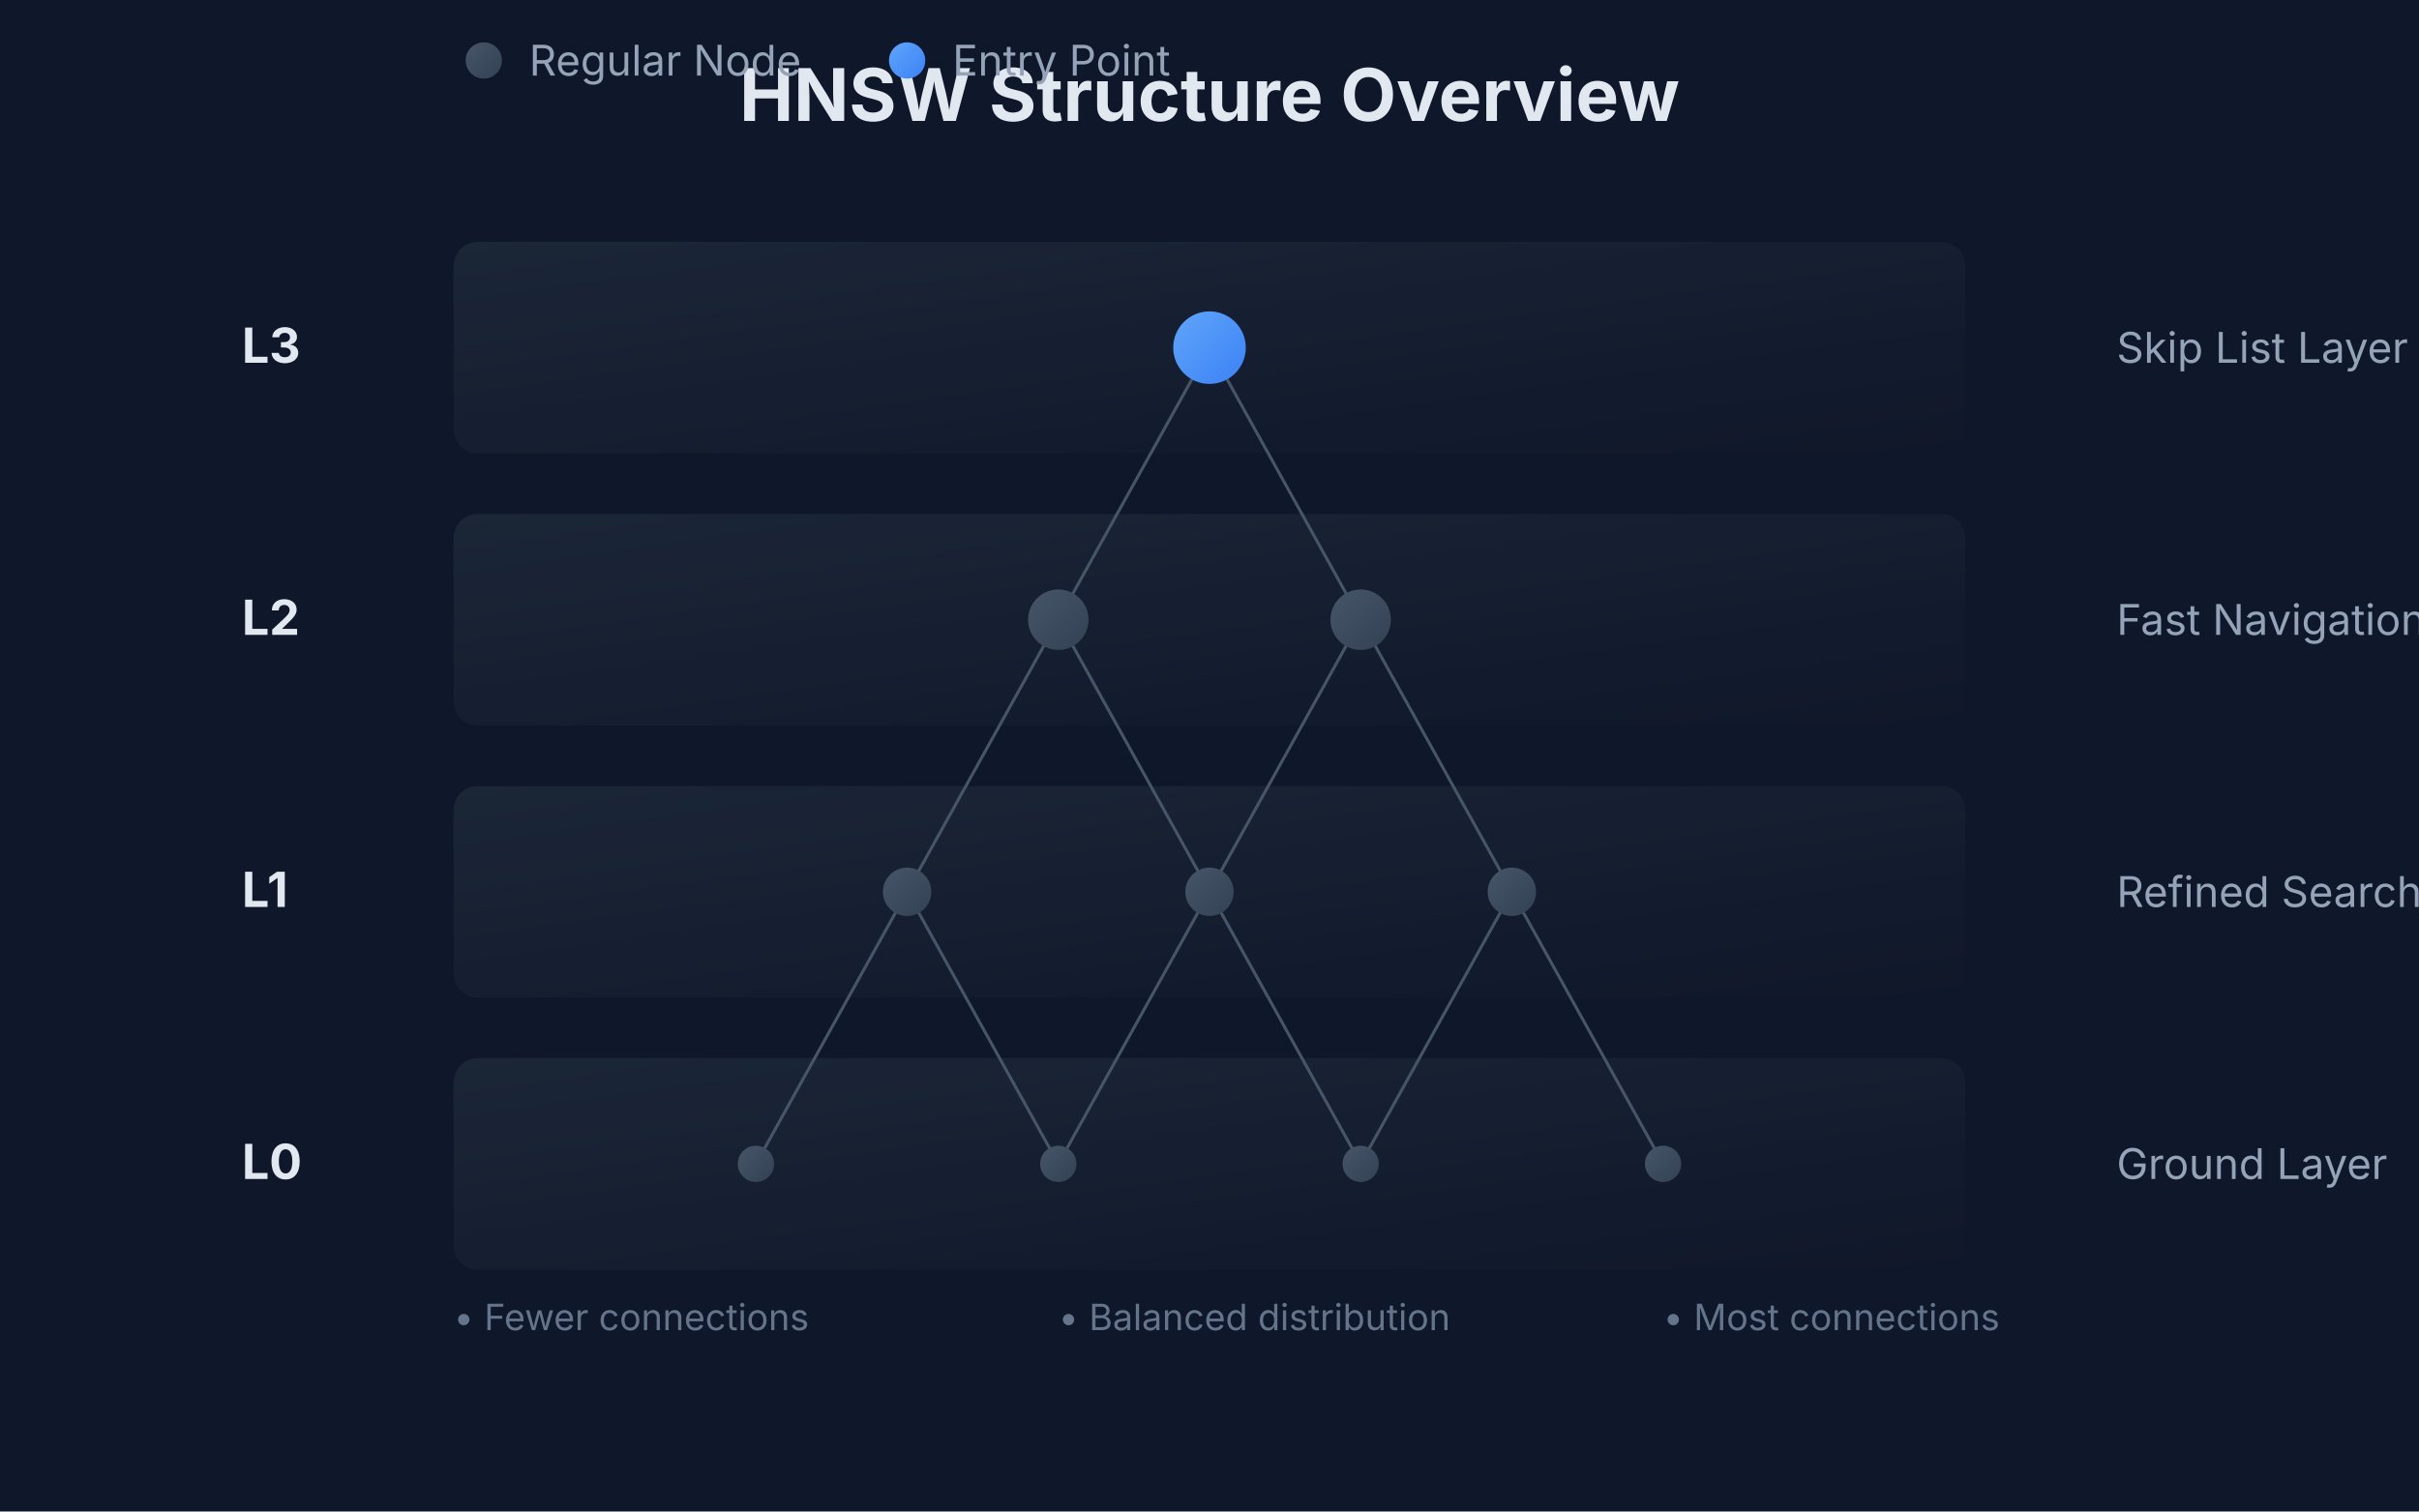
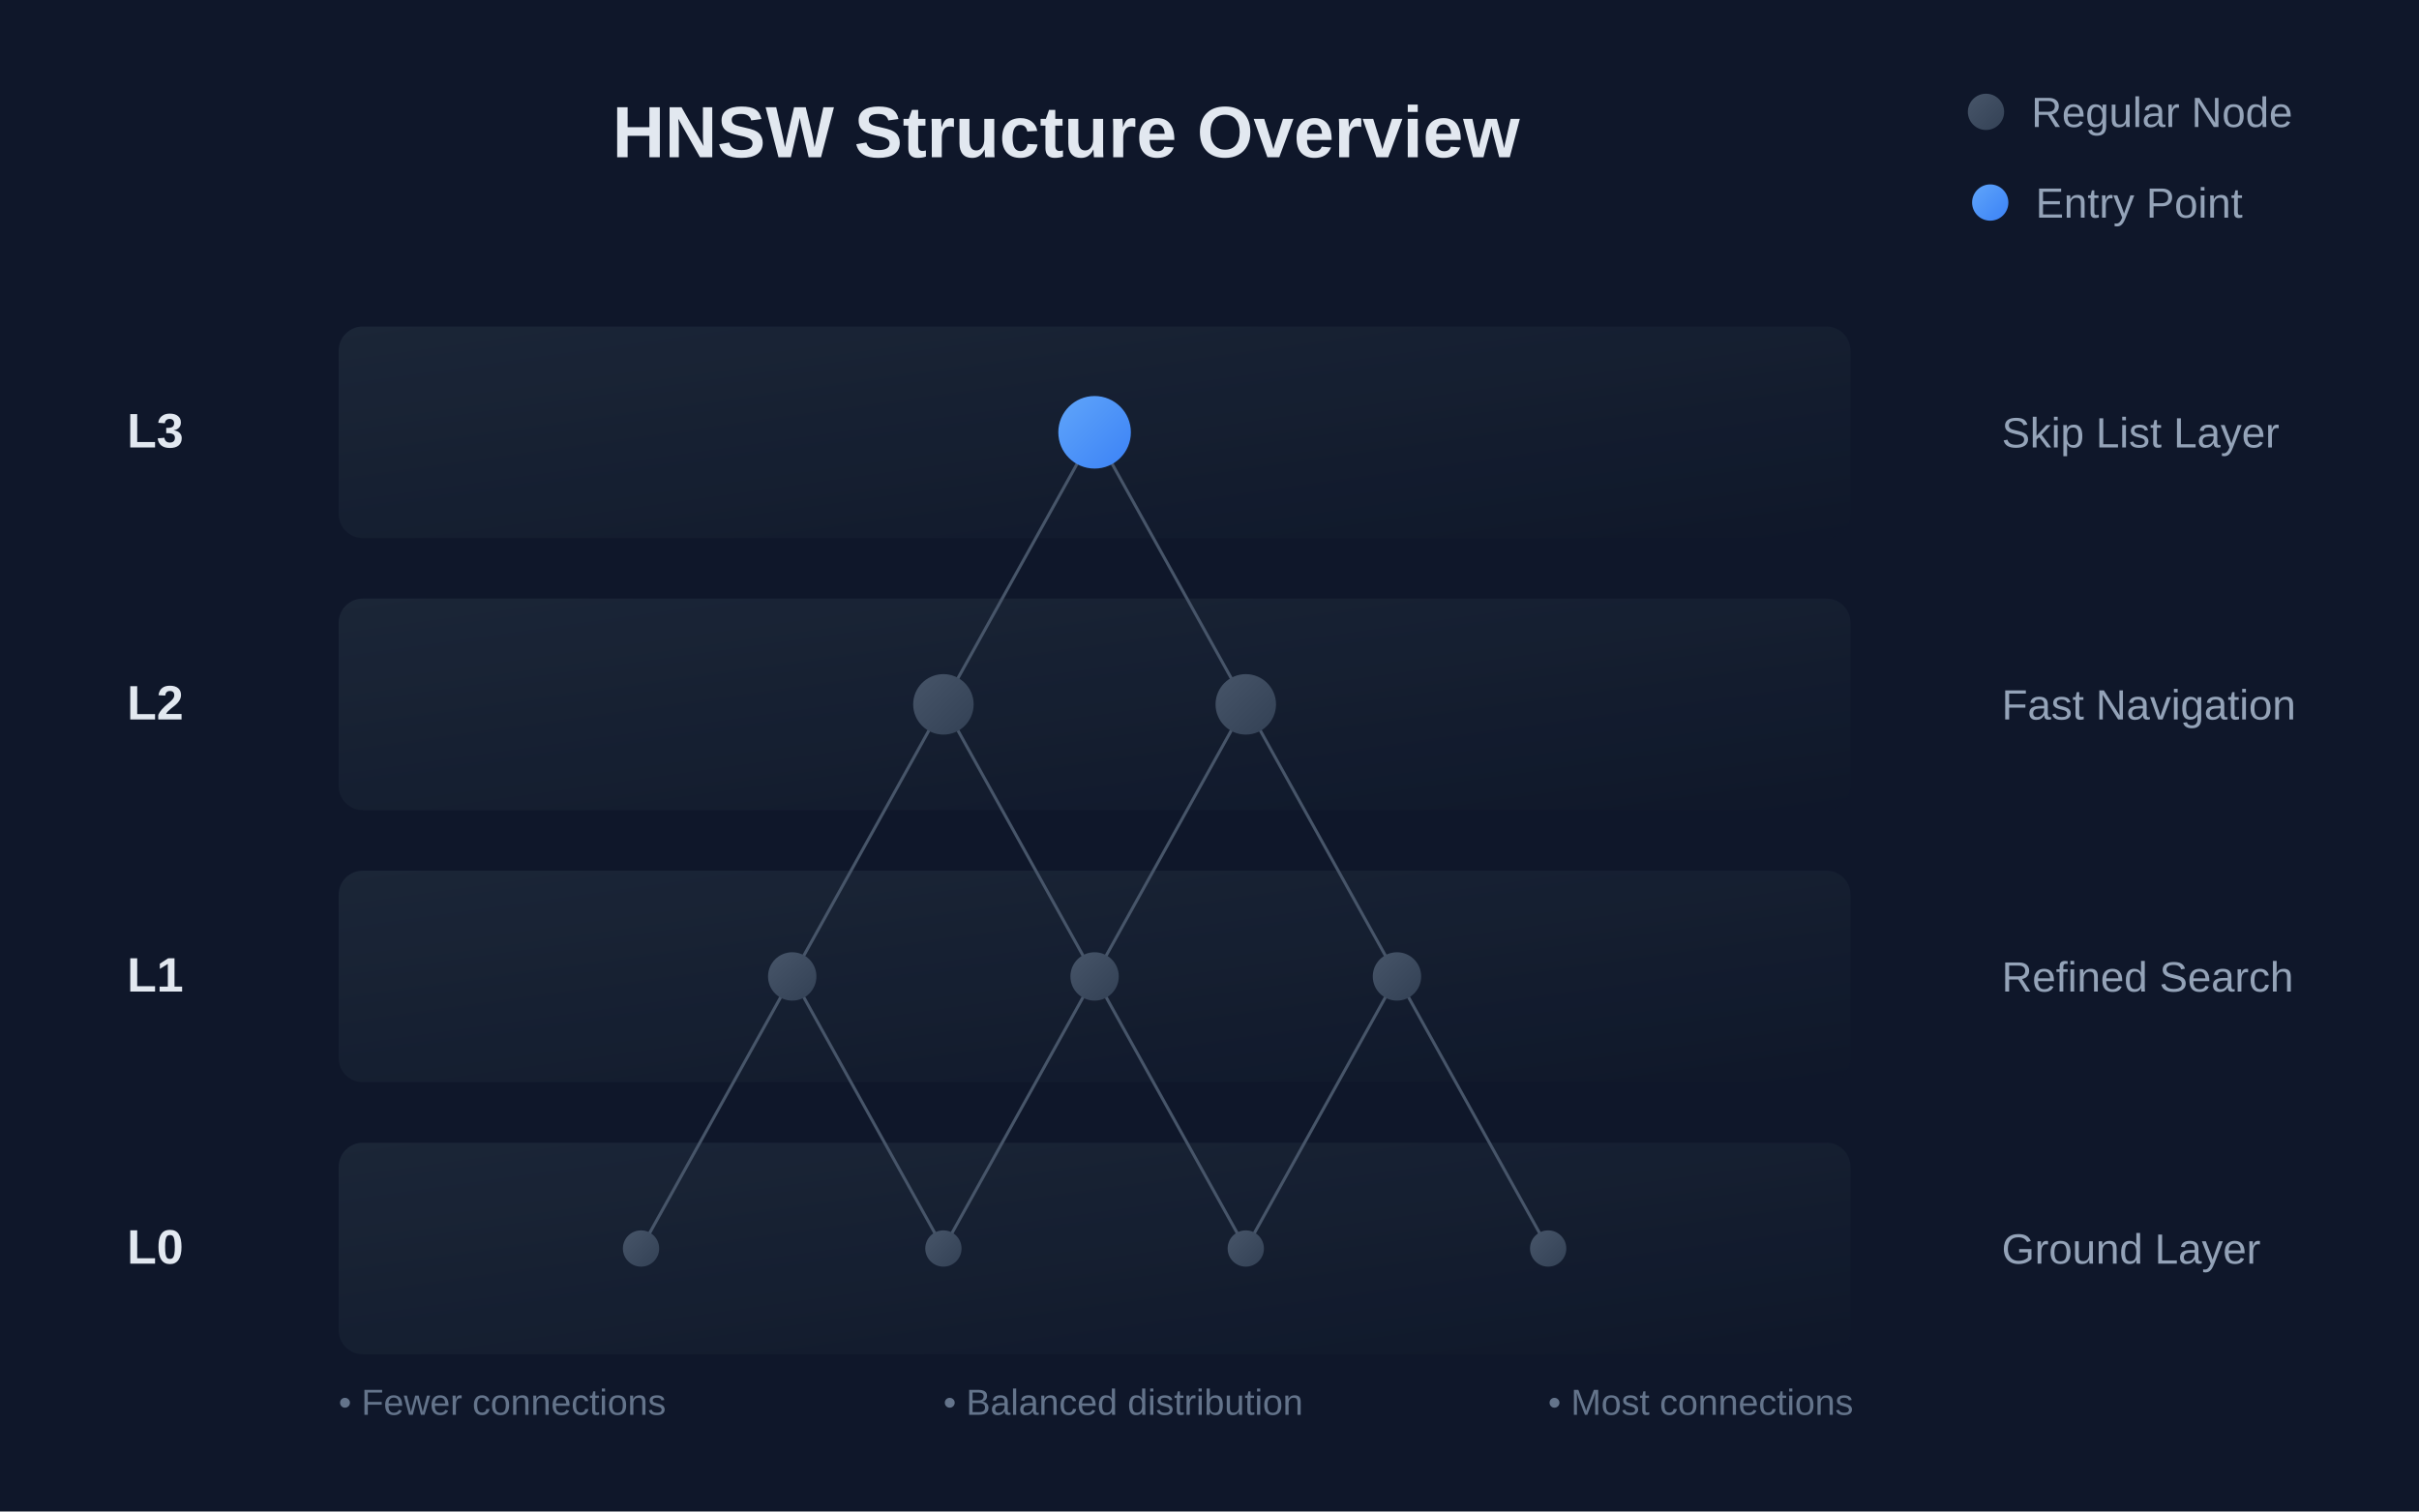
- <svg xmlns="http://www.w3.org/2000/svg" viewBox="0 0 800 500">
-   <rect width="800" height="500" fill="#0F172A" />
+ <svg xmlns="http://www.w3.org/2000/svg" id="Layer_1" version="1.1" viewBox="0 0 800 500">
  <defs>
-     <linearGradient id="nodeGradient" x1="0%" y1="0%" x2="100%" y2="100%">
-       <stop offset="0%" style="stop-color:#475569" />
-       <stop offset="100%" style="stop-color:#334155" />
-     </linearGradient>
-     <linearGradient id="activeNodeGradient" x1="0%" y1="0%" x2="100%" y2="100%">
-       <stop offset="0%" style="stop-color:#60A5FA" />
-       <stop offset="100%" style="stop-color:#3B82F6" />
-     </linearGradient>
-     <linearGradient id="layerGradient" x1="0%" y1="0%" x2="100%" y2="100%">
-       <stop offset="0%" style="stop-color:#1E293B" />
-       <stop offset="100%" style="stop-color:#0F172A" />
+     <style>
+       .st0 {
+         fill: url(#linear-gradient9);
+       }
+ 
+       .st1 {
+         fill: url(#linear-gradient6);
+       }
+ 
+       .st2 {
+         fill: url(#linear-gradient8);
+       }
+ 
+       .st3 {
+         fill: url(#linear-gradient7);
+       }
+ 
+       .st4 {
+         fill: url(#linear-gradient5);
+       }
+ 
+       .st5 {
+         fill: url(#linear-gradient4);
+       }
+ 
+       .st6 {
+         fill: url(#linear-gradient13);
+       }
+ 
+       .st7 {
+         fill: url(#linear-gradient12);
+       }
+ 
+       .st8 {
+         fill: url(#linear-gradient15);
+       }
+ 
+       .st9 {
+         fill: url(#linear-gradient11);
+       }
+ 
+       .st10 {
+         fill: url(#linear-gradient10);
+       }
+ 
+       .st11 {
+         fill: url(#linear-gradient14);
+       }
+ 
+       .st12 {
+         fill: #0f172a;
+       }
+ 
+       .st13 {
+         fill: #94a3b8;
+         font-size: 14px;
+       }
+ 
+       .st13, .st14, .st15, .st16, .st17, .st18, .st19, .st20 {
+         isolation: isolate;
+       }
+ 
+       .st13, .st16 {
+         font-family: ArialMT, Arial;
+       }
+ 
+       .st21 {
+         stroke: #475569;
+       }
+ 
+       .st14 {
+         font-size: 16px;
+       }
+ 
+       .st14, .st15 {
+         fill: #e2e8f0;
+         font-family: Arial-BoldMT, Arial;
+         font-weight: 700;
+       }
+ 
+       .st15 {
+         font-size: 24px;
+       }
+ 
+       .st16 {
+         fill: #64748b;
+         font-size: 12px;
+       }
+ 
+       .st17 {
+         fill: url(#linear-gradient);
+       }
+ 
+       .st17, .st18, .st19, .st20 {
+         opacity: .8;
+       }
+ 
+       .st18 {
+         fill: url(#linear-gradient3);
+       }
+ 
+       .st19 {
+         fill: url(#linear-gradient1);
+       }
+ 
+       .st20 {
+         fill: url(#linear-gradient2);
+       }
+     </style>
+     <linearGradient id="linear-gradient" x1="93.7" y1="644.5" x2="94.7" y2="643.5" gradientTransform="translate(-46756 45225) scale(500 -70)" gradientUnits="userSpaceOnUse">
+       <stop offset="0" stop-color="#1e293b" />
+       <stop offset="1" stop-color="#0f172a" />
+     </linearGradient>
+     <linearGradient id="linear-gradient1" x1="93.7" y1="644.5" x2="94.7" y2="643.5" gradientTransform="translate(-46756 45315) scale(500 -70)" gradientUnits="userSpaceOnUse">
+       <stop offset="0" stop-color="#1e293b" />
+       <stop offset="1" stop-color="#0f172a" />
+     </linearGradient>
+     <linearGradient id="linear-gradient2" x1="93.7" y1="644.5" x2="94.7" y2="643.5" gradientTransform="translate(-46756 45405) scale(500 -70)" gradientUnits="userSpaceOnUse">
+       <stop offset="0" stop-color="#1e293b" />
+       <stop offset="1" stop-color="#0f172a" />
+     </linearGradient>
+     <linearGradient id="linear-gradient3" x1="93.7" y1="644.5" x2="94.7" y2="643.5" gradientTransform="translate(-46756 45495) scale(500 -70)" gradientUnits="userSpaceOnUse">
+       <stop offset="0" stop-color="#1e293b" />
+       <stop offset="1" stop-color="#0f172a" />
+     </linearGradient>
+     <linearGradient id="linear-gradient4" x1="88.5" y1="639.8" x2="89.5" y2="638.8" gradientTransform="translate(-1774 15486) scale(24 -24)" gradientUnits="userSpaceOnUse">
+       <stop offset="0" stop-color="#60a5fa" />
+       <stop offset="1" stop-color="#3b82f6" />
+     </linearGradient>
+     <linearGradient id="linear-gradient5" x1="87.4" y1="638.4" x2="88.4" y2="637.4" gradientTransform="translate(-1446 12990) scale(20 -20)" gradientUnits="userSpaceOnUse">
+       <stop offset="0" stop-color="#475569" />
+       <stop offset="1" stop-color="#334155" />
+     </linearGradient>
+     <linearGradient id="linear-gradient6" x1="87.4" y1="638.4" x2="88.4" y2="637.4" gradientTransform="translate(-1346 12990) scale(20 -20)" gradientUnits="userSpaceOnUse">
+       <stop offset="0" stop-color="#475569" />
+       <stop offset="1" stop-color="#334155" />
+     </linearGradient>
+     <linearGradient id="linear-gradient7" x1="85.8" y1="636.2" x2="86.7" y2="635.2" gradientTransform="translate(-1118 10494) scale(16 -16)" gradientUnits="userSpaceOnUse">
+       <stop offset="0" stop-color="#475569" />
+       <stop offset="1" stop-color="#334155" />
+     </linearGradient>
+     <linearGradient id="linear-gradient8" x1="85.7" y1="636.2" x2="86.7" y2="635.2" gradientTransform="translate(-1018 10494) scale(16 -16)" gradientUnits="userSpaceOnUse">
+       <stop offset="0" stop-color="#475569" />
+       <stop offset="1" stop-color="#334155" />
+     </linearGradient>
+     <linearGradient id="linear-gradient9" x1="85.7" y1="636.2" x2="86.7" y2="635.2" gradientTransform="translate(-918 10494) scale(16 -16)" gradientUnits="userSpaceOnUse">
+       <stop offset="0" stop-color="#475569" />
+       <stop offset="1" stop-color="#334155" />
+     </linearGradient>
+     <linearGradient id="linear-gradient10" x1="83" y1="632.6" x2="84" y2="631.6" gradientTransform="translate(-790 7998) scale(12 -12)" gradientUnits="userSpaceOnUse">
+       <stop offset="0" stop-color="#475569" />
+       <stop offset="1" stop-color="#334155" />
+     </linearGradient>
+     <linearGradient id="linear-gradient11" x1="83" y1="632.6" x2="84" y2="631.6" gradientTransform="translate(-690 7998) scale(12 -12)" gradientUnits="userSpaceOnUse">
+       <stop offset="0" stop-color="#475569" />
+       <stop offset="1" stop-color="#334155" />
+     </linearGradient>
+     <linearGradient id="linear-gradient12" x1="83" y1="632.6" x2="84" y2="631.6" gradientTransform="translate(-590 7998) scale(12 -12)" gradientUnits="userSpaceOnUse">
+       <stop offset="0" stop-color="#475569" />
+       <stop offset="1" stop-color="#334155" />
+     </linearGradient>
+     <linearGradient id="linear-gradient13" x1="83" y1="632.6" x2="84" y2="631.6" gradientTransform="translate(-490 7998) scale(12 -12)" gradientUnits="userSpaceOnUse">
+       <stop offset="0" stop-color="#475569" />
+       <stop offset="1" stop-color="#334155" />
+     </linearGradient>
+     <linearGradient id="linear-gradient14" x1="127.6" y1="633.5" x2="128.6" y2="632.5" gradientTransform="translate(-880 7633) scale(12 -12)" gradientUnits="userSpaceOnUse">
+       <stop offset="0" stop-color="#475569" />
+       <stop offset="1" stop-color="#334155" />
+     </linearGradient>
+     <linearGradient id="linear-gradient15" x1="116" y1="631" x2="117" y2="630" gradientTransform="translate(-740 7633) scale(12 -12)" gradientUnits="userSpaceOnUse">
+       <stop offset="0" stop-color="#60a5fa" />
+       <stop offset="1" stop-color="#3b82f6" />
    </linearGradient>
  </defs>
-   <text x="400" y="40" text-anchor="middle" font-family="Inter, Arial" font-size="24" fill="#E2E8F0" font-weight="bold">
-     HNSW Structure Overview
+   <rect class="st12" width="800" height="500" />
+   <text class="st15" transform="translate(202.5 52)">
+     <tspan x="0" y="0">HNSW Structure Overview</tspan>
  </text>
  <g>
-     <rect x="150" y="80" width="500" height="70" fill="url(#layerGradient)" rx="8" opacity="0.8" />
-     <rect x="150" y="170" width="500" height="70" fill="url(#layerGradient)" rx="8" opacity="0.8" />
-     <rect x="150" y="260" width="500" height="70" fill="url(#layerGradient)" rx="8" opacity="0.8" />
-     <rect x="150" y="350" width="500" height="70" fill="url(#layerGradient)" rx="8" opacity="0.8" />
-   </g>
-   <g font-family="Inter, Arial" fill="#94A3B8">
-     <g>
-       <text x="80" y="120" font-size="16" font-weight="bold" fill="#E2E8F0">L3</text>
-       <text x="700" y="120" font-size="14">Skip List Layer</text>
-     </g>
-     <g>
-       <text x="80" y="210" font-size="16" font-weight="bold" fill="#E2E8F0">L2</text>
-       <text x="700" y="210" font-size="14">Fast Navigation</text>
-     </g>
-     <g>
-       <text x="80" y="300" font-size="16" font-weight="bold" fill="#E2E8F0">L1</text>
-       <text x="700" y="300" font-size="14">Refined Search</text>
-     </g>
-     <g>
-       <text x="80" y="390" font-size="16" font-weight="bold" fill="#E2E8F0">L0</text>
-       <text x="700" y="390" font-size="14">Ground Layer</text>
-     </g>
-   </g>
-   <g stroke="#475569" stroke-width="1">
-     <path d="M400,115 L350,205">
-       <animate attributeName="opacity" values="0.2;0.4;0.2" dur="3s" repeatCount="indefinite" />
-     </path>
-     <path d="M400,115 L450,205">
-       <animate attributeName="opacity" values="0.2;0.4;0.2" dur="3s" repeatCount="indefinite" />
-     </path>
-     <path d="M350,205 L300,295">
-       <animate attributeName="opacity" values="0.3;0.5;0.3" dur="3s" repeatCount="indefinite" />
-     </path>
-     <path d="M350,205 L400,295">
-       <animate attributeName="opacity" values="0.3;0.5;0.3" dur="3s" repeatCount="indefinite" />
-     </path>
-     <path d="M450,205 L400,295">
-       <animate attributeName="opacity" values="0.3;0.5;0.3" dur="3s" repeatCount="indefinite" />
-     </path>
-     <path d="M450,205 L500,295">
-       <animate attributeName="opacity" values="0.3;0.5;0.3" dur="3s" repeatCount="indefinite" />
-     </path>
-     <path d="M300,295 L250,385">
-       <animate attributeName="opacity" values="0.4;0.6;0.4" dur="3s" repeatCount="indefinite" />
-     </path>
-     <path d="M300,295 L350,385">
-       <animate attributeName="opacity" values="0.4;0.6;0.4" dur="3s" repeatCount="indefinite" />
-     </path>
-     <path d="M400,295 L350,385">
-       <animate attributeName="opacity" values="0.4;0.6;0.4" dur="3s" repeatCount="indefinite" />
-     </path>
-     <path d="M400,295 L450,385">
-       <animate attributeName="opacity" values="0.4;0.6;0.4" dur="3s" repeatCount="indefinite" />
-     </path>
-     <path d="M500,295 L450,385">
-       <animate attributeName="opacity" values="0.4;0.6;0.4" dur="3s" repeatCount="indefinite" />
-     </path>
-     <path d="M500,295 L550,385">
-       <animate attributeName="opacity" values="0.4;0.6;0.4" dur="3s" repeatCount="indefinite" />
-     </path>
-   </g>
-   <g>
-     <circle cx="400" cy="115" r="12" fill="url(#activeNodeGradient)">
-       <animate attributeName="r" values="12;13;12" dur="3s" repeatCount="indefinite" />
+     <rect class="st17" x="112" y="108" width="500" height="70" rx="8" ry="8" />
+     <rect class="st19" x="112" y="198" width="500" height="70" rx="8" ry="8" />
+     <rect class="st20" x="112" y="288" width="500" height="70" rx="8" ry="8" />
+     <rect class="st18" x="112" y="378" width="500" height="70" rx="8" ry="8" />
+   </g>
+   <g>
+     <g>
+       <text class="st14" transform="translate(42 148)">
+         <tspan x="0" y="0">L3</tspan>
+       </text>
+       <text class="st13" transform="translate(662 148)">
+         <tspan x="0" y="0">Skip List Layer</tspan>
+       </text>
+     </g>
+     <g>
+       <text class="st14" transform="translate(42 238)">
+         <tspan x="0" y="0">L2</tspan>
+       </text>
+       <text class="st13" transform="translate(662 238)">
+         <tspan x="0" y="0">Fast Navigation</tspan>
+       </text>
+     </g>
+     <g>
+       <text class="st14" transform="translate(42 328)">
+         <tspan x="0" y="0">L1</tspan>
+       </text>
+       <text class="st13" transform="translate(662 328)">
+         <tspan x="0" y="0">Refined Search</tspan>
+       </text>
+     </g>
+     <g>
+       <text class="st14" transform="translate(42 418)">
+         <tspan x="0" y="0">L0</tspan>
+       </text>
+       <text class="st13" transform="translate(662 418)">
+         <tspan x="0" y="0">Ground Layer</tspan>
+       </text>
+     </g>
+   </g>
+   <g>
+     <path class="st21" d="M362,143l-50,90">
+       <animate accumulate="none" additive="replace" attributeName="opacity" calcMode="linear" dur="3s" fill="remove" repeatCount="indefinite" restart="always" values="0.2;0.4;0.2" />
+     </path>
+     <path class="st21" d="M362,143l50,90">
+       <animate accumulate="none" additive="replace" attributeName="opacity" calcMode="linear" dur="3s" fill="remove" repeatCount="indefinite" restart="always" values="0.2;0.4;0.2" />
+     </path>
+     <path class="st21" d="M312,233l-50,90">
+       <animate accumulate="none" additive="replace" attributeName="opacity" calcMode="linear" dur="3s" fill="remove" repeatCount="indefinite" restart="always" values="0.3;0.5;0.3" />
+     </path>
+     <path class="st21" d="M312,233l50,90">
+       <animate accumulate="none" additive="replace" attributeName="opacity" calcMode="linear" dur="3s" fill="remove" repeatCount="indefinite" restart="always" values="0.3;0.5;0.3" />
+     </path>
+     <path class="st21" d="M412,233l-50,90">
+       <animate accumulate="none" additive="replace" attributeName="opacity" calcMode="linear" dur="3s" fill="remove" repeatCount="indefinite" restart="always" values="0.3;0.5;0.3" />
+     </path>
+     <path class="st21" d="M412,233l50,90">
+       <animate accumulate="none" additive="replace" attributeName="opacity" calcMode="linear" dur="3s" fill="remove" repeatCount="indefinite" restart="always" values="0.3;0.5;0.3" />
+     </path>
+     <path class="st21" d="M262,323l-50,90">
+       <animate accumulate="none" additive="replace" attributeName="opacity" calcMode="linear" dur="3s" fill="remove" repeatCount="indefinite" restart="always" values="0.4;0.6;0.4" />
+     </path>
+     <path class="st21" d="M262,323l50,90">
+       <animate accumulate="none" additive="replace" attributeName="opacity" calcMode="linear" dur="3s" fill="remove" repeatCount="indefinite" restart="always" values="0.4;0.6;0.4" />
+     </path>
+     <path class="st21" d="M362,323l-50,90">
+       <animate accumulate="none" additive="replace" attributeName="opacity" calcMode="linear" dur="3s" fill="remove" repeatCount="indefinite" restart="always" values="0.4;0.6;0.4" />
+     </path>
+     <path class="st21" d="M362,323l50,90">
+       <animate accumulate="none" additive="replace" attributeName="opacity" calcMode="linear" dur="3s" fill="remove" repeatCount="indefinite" restart="always" values="0.4;0.6;0.4" />
+     </path>
+     <path class="st21" d="M462,323l-50,90">
+       <animate accumulate="none" additive="replace" attributeName="opacity" calcMode="linear" dur="3s" fill="remove" repeatCount="indefinite" restart="always" values="0.4;0.6;0.4" />
+     </path>
+     <path class="st21" d="M462,323l50,90">
+       <animate accumulate="none" additive="replace" attributeName="opacity" calcMode="linear" dur="3s" fill="remove" repeatCount="indefinite" restart="always" values="0.4;0.6;0.4" />
+     </path>
+   </g>
+   <g>
+     <circle class="st5" cx="362" cy="143" r="12">
+       <animate accumulate="none" additive="replace" attributeName="r" calcMode="linear" dur="3s" fill="remove" repeatCount="indefinite" restart="always" values="12;13;12" />
    </circle>
-     <circle cx="350" cy="205" r="10" fill="url(#nodeGradient)" />
-     <circle cx="450" cy="205" r="10" fill="url(#nodeGradient)" />
-     <circle cx="300" cy="295" r="8" fill="url(#nodeGradient)" />
-     <circle cx="400" cy="295" r="8" fill="url(#nodeGradient)" />
-     <circle cx="500" cy="295" r="8" fill="url(#nodeGradient)" />
-     <circle cx="250" cy="385" r="6" fill="url(#nodeGradient)" />
-     <circle cx="350" cy="385" r="6" fill="url(#nodeGradient)" />
-     <circle cx="450" cy="385" r="6" fill="url(#nodeGradient)" />
-     <circle cx="550" cy="385" r="6" fill="url(#nodeGradient)" />
-   </g>
-   <g transform="translate(150, 440)" font-family="Inter, Arial" font-size="12" fill="#64748B">
-     <text x="0" y="0">• Fewer connections</text>
-     <text x="200" y="0">• Balanced distribution</text>
-     <text x="400" y="0">• Most connections</text>
-   </g>
-   <g transform="translate(150, 20)" font-family="Inter, Arial" font-size="14" fill="#94A3B8">
-     <circle cx="10" cy="0" r="6" fill="url(#nodeGradient)" />
-     <text x="25" y="5">Regular Node</text>
-     <circle cx="150" cy="0" r="6" fill="url(#activeNodeGradient)" />
-     <text x="165" y="5">Entry Point</text>
+     <circle class="st4" cx="312" cy="233" r="10" />
+     <circle class="st1" cx="412" cy="233" r="10" />
+     <circle class="st3" cx="262" cy="323" r="8" />
+     <circle class="st2" cx="362" cy="323" r="8" />
+     <circle class="st0" cx="462" cy="323" r="8" />
+     <circle class="st10" cx="212" cy="413" r="6" />
+     <circle class="st9" cx="312" cy="413" r="6" />
+     <circle class="st7" cx="412" cy="413" r="6" />
+     <circle class="st6" cx="512" cy="413" r="6" />
+   </g>
+   <g>
+     <text class="st16" transform="translate(112 468)">
+       <tspan x="0" y="0">• Fewer connections</tspan>
+     </text>
+     <text class="st16" transform="translate(312 468)">
+       <tspan x="0" y="0">• Balanced distribution</tspan>
+     </text>
+     <text class="st16" transform="translate(512 468)">
+       <tspan x="0" y="0">• Most connections</tspan>
+     </text>
+   </g>
+   <g>
+     <circle class="st11" cx="656.8" cy="37" r="6" />
+     <text class="st13" transform="translate(671.8 42)">
+       <tspan x="0" y="0">Regular Node</tspan>
+     </text>
+     <circle class="st8" cx="658.2" cy="67" r="6" />
+     <text class="st13" transform="translate(673.2 72)">
+       <tspan x="0" y="0">Entry Point</tspan>
+     </text>
  </g>
</svg>
